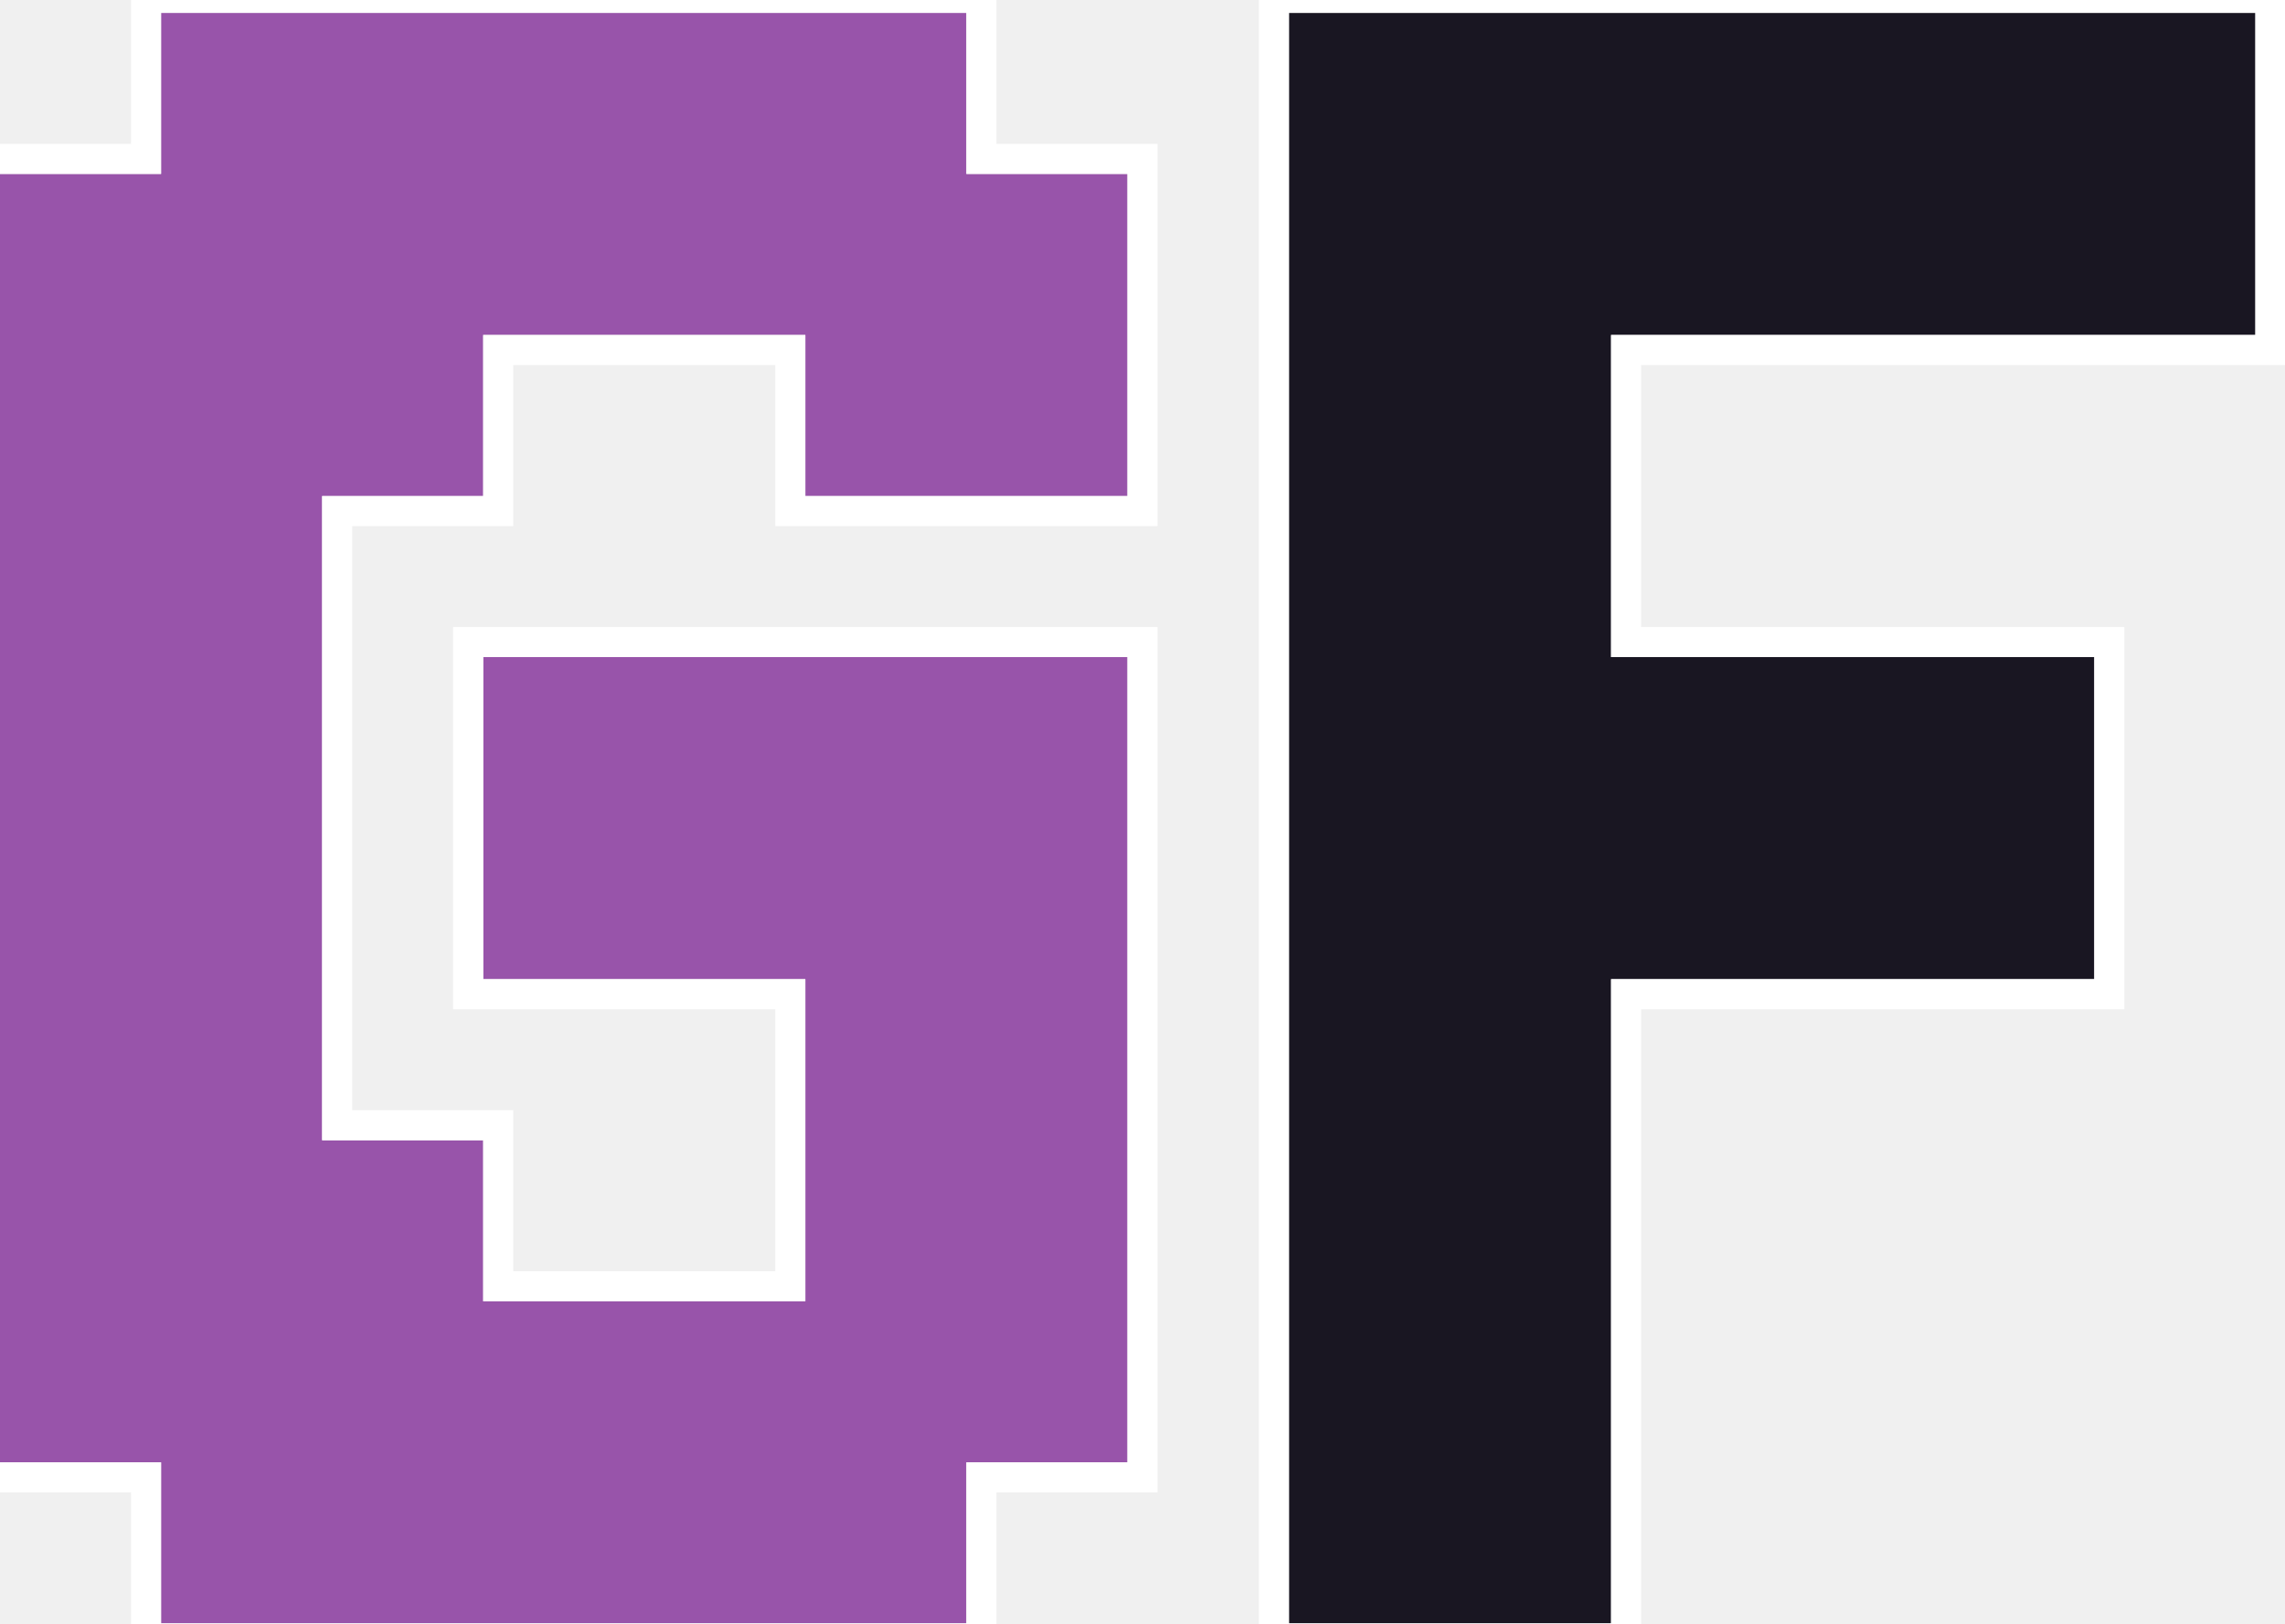
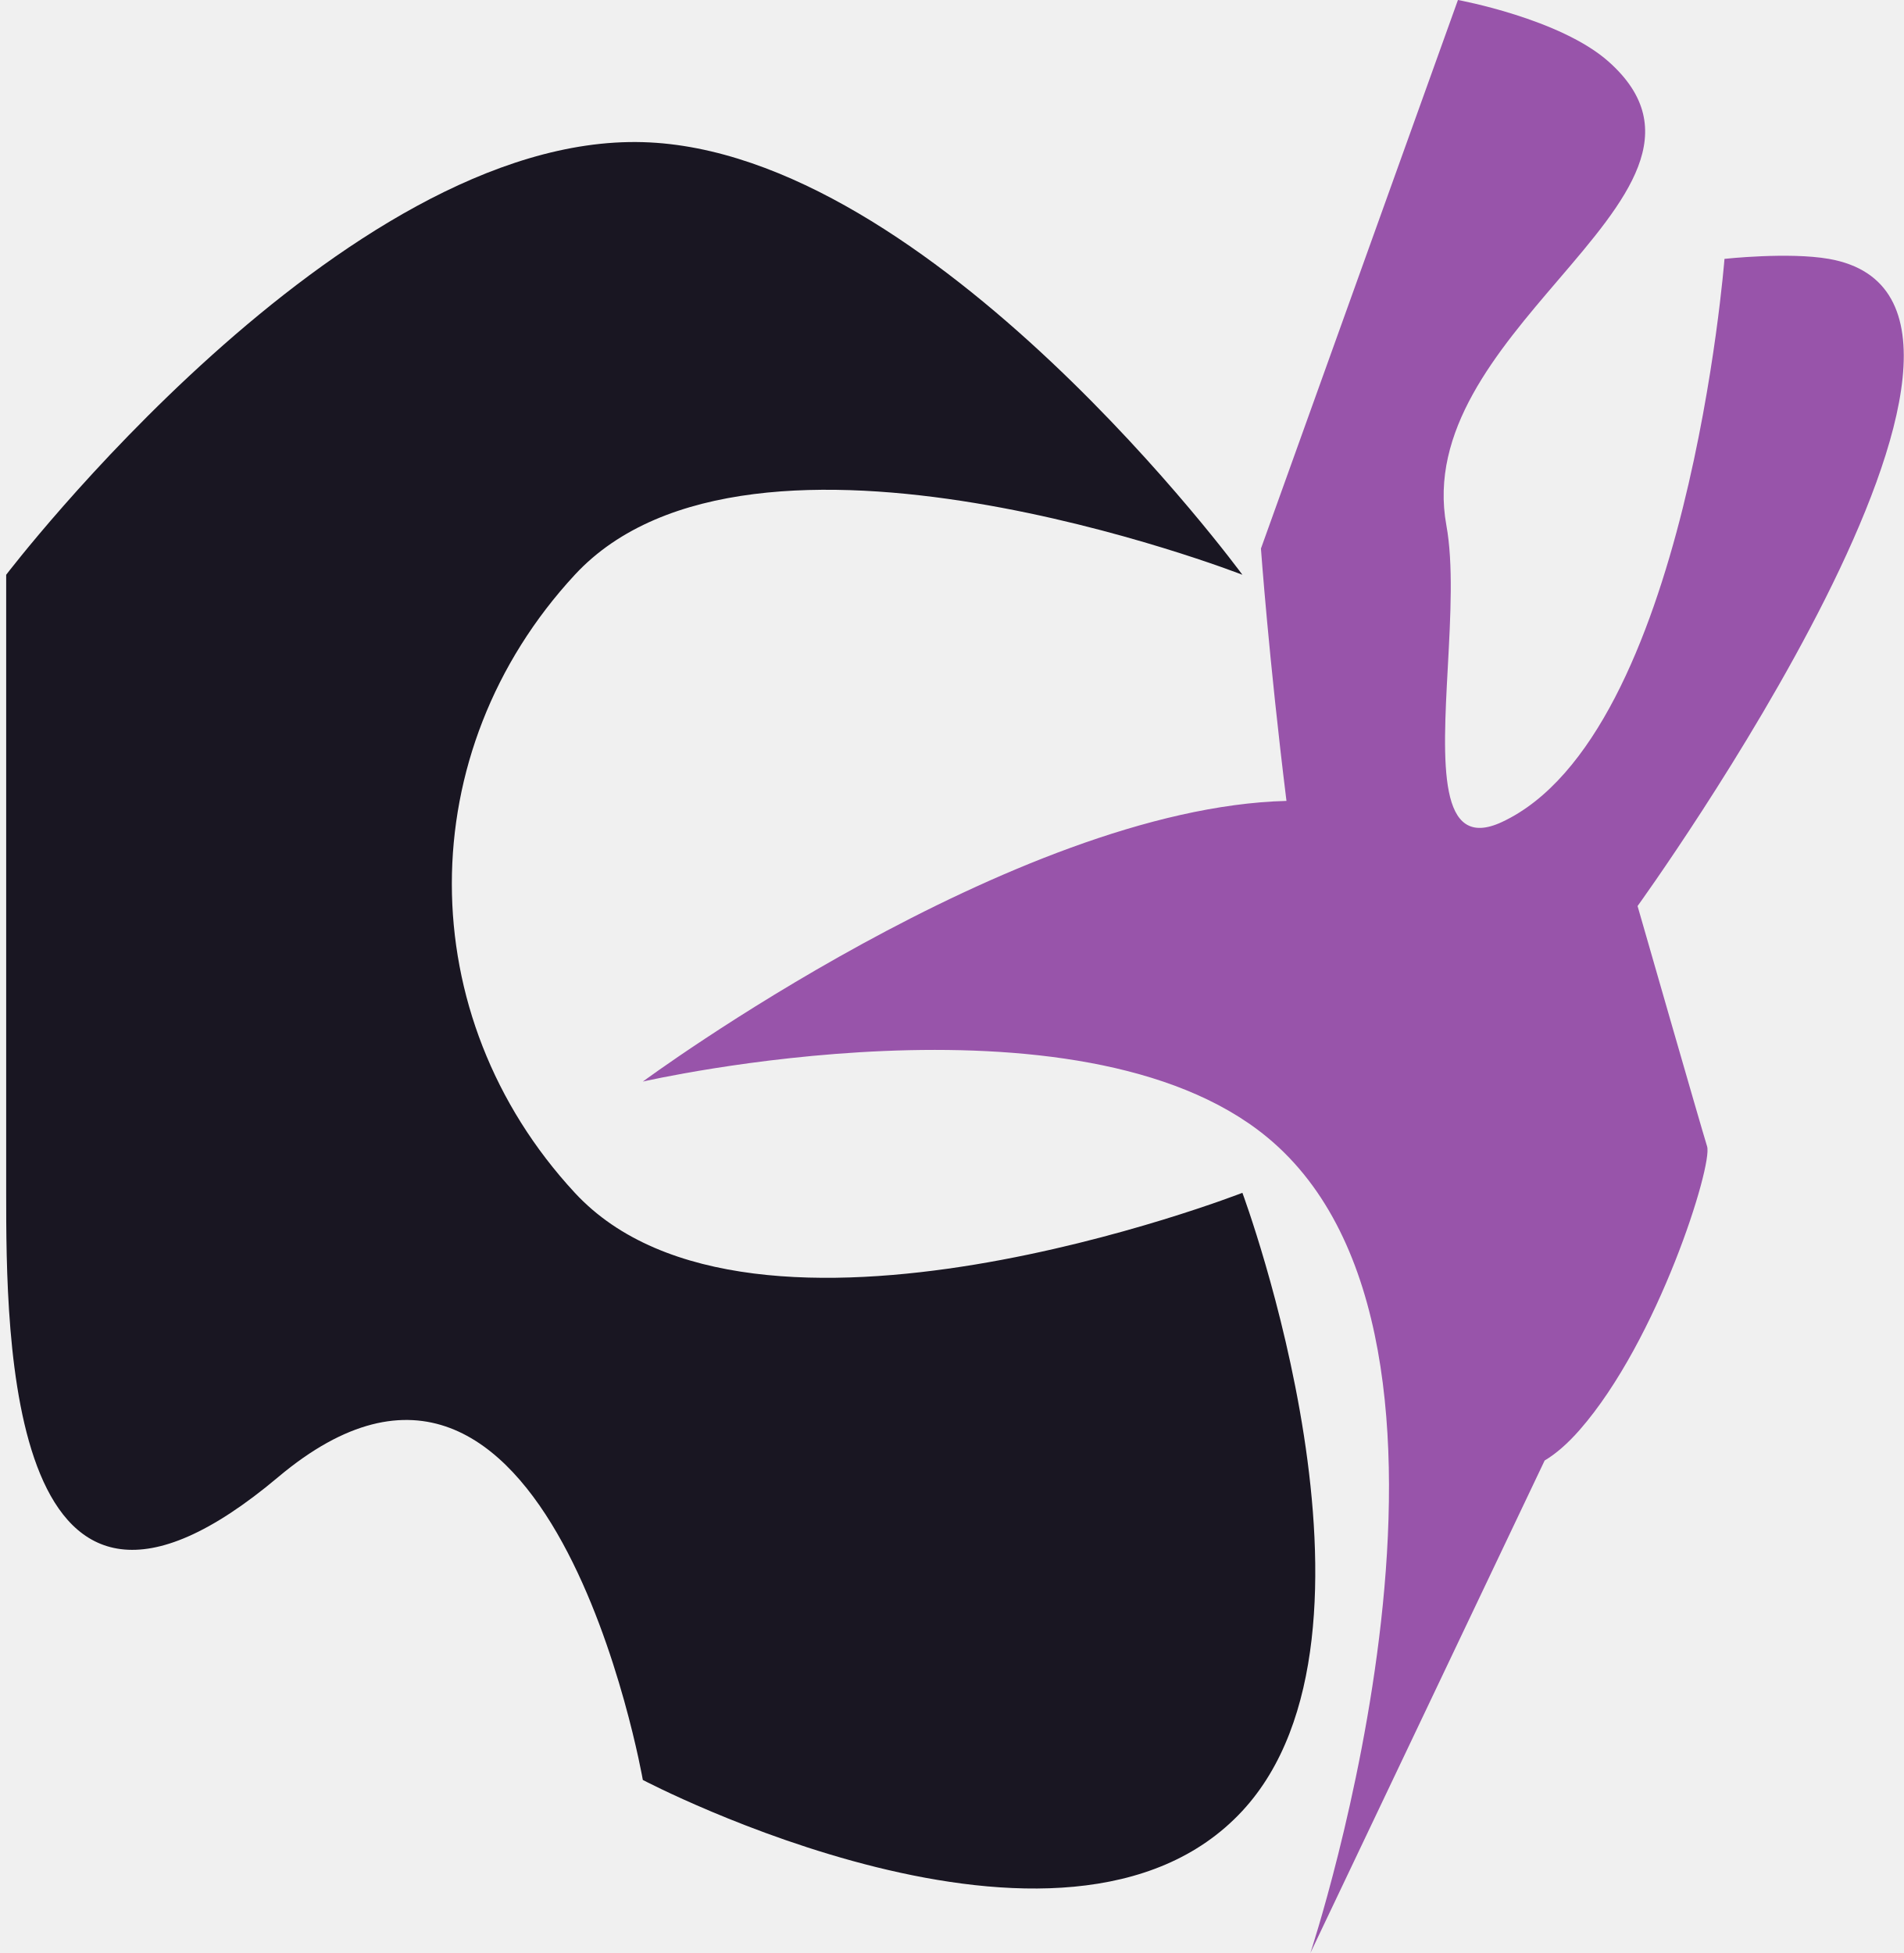
- <svg xmlns="http://www.w3.org/2000/svg" width="76" height="54" viewBox="0 0 76 54" fill="none">
-   <mask id="path-1-outside-1_14_2" maskUnits="userSpaceOnUse" x="-1" y="-1" width="78" height="56" fill="black">
-     <rect fill="white" x="-1" y="-1" width="78" height="56" />
-     <path d="M10.714 0.429H16.071V5.786H10.714V0.429ZM5.357 0.429H10.714V5.786H5.357V0.429ZM5.357 5.786H10.714V11.143H5.357V5.786ZM10.714 5.786H16.071V11.143H10.714V5.786ZM16.071 5.786H21.429V11.143H16.071V5.786ZM16.071 0.429H21.429V5.786H16.071V0.429ZM21.429 0.429H26.786V5.786H21.429V0.429ZM26.786 0.429H32.143V5.786H26.786V0.429ZM26.786 5.786H32.143V11.143H26.786V5.786ZM21.429 5.786H26.786V11.143H21.429V5.786ZM26.786 11.143H32.143V16.5H26.786V11.143ZM32.143 5.786H37.5V11.143H32.143V5.786ZM32.143 11.143H37.5V16.5H32.143V11.143ZM32.143 37.929H37.5V43.286H32.143V37.929ZM32.143 43.286H37.5V48.643H32.143V43.286ZM26.786 43.286H32.143V48.643H26.786V43.286ZM26.786 37.929H32.143V43.286H26.786V37.929ZM21.429 43.286H26.786V48.643H21.429V43.286ZM26.786 48.643H32.143V54H26.786V48.643ZM21.429 48.643H26.786V54H21.429V48.643ZM16.071 48.643H21.429V54H16.071V48.643ZM16.071 43.286H21.429V48.643H16.071V43.286ZM10.714 48.643H16.071V54H10.714V48.643ZM5.357 48.643H10.714V54H5.357V48.643ZM5.357 43.286H10.714V48.643H5.357V43.286ZM10.714 43.286H16.071V48.643H10.714V43.286ZM10.714 37.929H16.071V43.286H10.714V37.929ZM5.357 37.929H10.714V43.286H5.357V37.929ZM0 43.286H5.357V48.643H0V43.286ZM0 37.929H5.357V43.286H0V37.929ZM0 32.571H5.357V37.929H0V32.571ZM0 27.214H5.357V32.571H0V27.214ZM0 21.857H5.357V27.214H0V21.857ZM0 16.5H5.357V21.857H0V16.5ZM0 11.143H5.357V16.5H0V11.143ZM5.357 11.143H10.714V16.5H5.357V11.143ZM0 5.786H5.357V11.143H0V5.786ZM10.714 11.143H16.071V16.5H10.714V11.143ZM5.357 16.5H10.714V21.857H5.357V16.5ZM5.357 21.857H10.714V27.214H5.357V21.857ZM5.357 27.214H10.714V32.571H5.357V27.214ZM5.357 32.571H10.714V37.929H5.357V32.571ZM32.143 32.571H37.5V37.929H32.143V32.571ZM26.786 32.571H32.143V37.929H26.786V32.571ZM26.786 27.214H32.143V32.571H26.786V27.214ZM32.143 27.214H37.5V32.571H32.143V27.214ZM32.143 21.857H37.5V27.214H32.143V21.857ZM26.786 21.857H32.143V27.214H26.786V21.857ZM21.429 21.857H26.786V27.214H21.429V21.857ZM16.071 21.857H21.429V27.214H16.071V21.857ZM16.071 27.214H21.429V32.571H16.071V27.214ZM21.429 27.214H26.786V32.571H21.429V27.214Z" />
-     <path d="M42.871 0.429H48.228V5.786H42.871V0.429ZM48.228 0.429H53.585V5.786H48.228V0.429ZM48.228 5.786H53.585V11.143H48.228V5.786ZM48.228 11.143H53.585V16.5H48.228V11.143ZM48.228 16.5H53.585V21.857H48.228V16.5ZM42.871 16.5H48.228V21.857H42.871V16.5ZM42.871 11.143H48.228V16.5H42.871V11.143ZM42.871 5.786H48.228V11.143H42.871V5.786ZM42.871 21.857H48.228V27.214H42.871V21.857ZM42.871 27.214H48.228V32.571H42.871V27.214ZM42.871 32.571H48.228V37.929H42.871V32.571ZM48.228 27.214H53.585V32.571H48.228V27.214ZM48.228 21.857H53.585V27.214H48.228V21.857ZM48.228 32.571H53.585V37.929H48.228V32.571ZM48.228 37.929H53.585V43.286H48.228V37.929ZM42.871 43.286H48.228V48.643H42.871V43.286ZM42.871 37.929H48.228V43.286H42.871V37.929ZM42.871 48.643H48.228V54H42.871V48.643ZM48.228 48.643H53.585V54H48.228V48.643ZM48.228 43.286H53.585V48.643H48.228V43.286ZM53.585 0.429H58.943V5.786H53.585V0.429ZM58.943 0.429H64.3V5.786H58.943V0.429ZM64.3 0.429H69.657V5.786H64.3V0.429ZM69.657 0.429H75.014V5.786H69.657V0.429ZM64.3 5.786H69.657V11.143H64.3V5.786ZM58.943 5.786H64.3V11.143H58.943V5.786ZM53.585 5.786H58.943V11.143H53.585V5.786ZM53.585 27.214H58.943V32.571H53.585V27.214ZM58.943 21.857H64.3V27.214H58.943V21.857ZM53.585 21.857H58.943V27.214H53.585V21.857ZM58.943 27.214H64.3V32.571H58.943V27.214ZM69.657 5.786H75.014V11.143H69.657V5.786ZM64.3 21.857H69.657V27.214H64.3V21.857ZM64.3 27.214H69.657V32.571H64.3V27.214Z" />
-   </mask>
-   <path d="M10.714 0.429H16.071V5.786H10.714V0.429ZM5.357 0.429H10.714V5.786H5.357V0.429ZM5.357 5.786H10.714V11.143H5.357V5.786ZM10.714 5.786H16.071V11.143H10.714V5.786ZM16.071 5.786H21.429V11.143H16.071V5.786ZM16.071 0.429H21.429V5.786H16.071V0.429ZM21.429 0.429H26.786V5.786H21.429V0.429ZM26.786 0.429H32.143V5.786H26.786V0.429ZM26.786 5.786H32.143V11.143H26.786V5.786ZM21.429 5.786H26.786V11.143H21.429V5.786ZM26.786 11.143H32.143V16.5H26.786V11.143ZM32.143 5.786H37.5V11.143H32.143V5.786ZM32.143 11.143H37.5V16.5H32.143V11.143ZM32.143 37.929H37.5V43.286H32.143V37.929ZM32.143 43.286H37.5V48.643H32.143V43.286ZM26.786 43.286H32.143V48.643H26.786V43.286ZM26.786 37.929H32.143V43.286H26.786V37.929ZM21.429 43.286H26.786V48.643H21.429V43.286ZM26.786 48.643H32.143V54H26.786V48.643ZM21.429 48.643H26.786V54H21.429V48.643ZM16.071 48.643H21.429V54H16.071V48.643ZM16.071 43.286H21.429V48.643H16.071V43.286ZM10.714 48.643H16.071V54H10.714V48.643ZM5.357 48.643H10.714V54H5.357V48.643ZM5.357 43.286H10.714V48.643H5.357V43.286ZM10.714 43.286H16.071V48.643H10.714V43.286ZM10.714 37.929H16.071V43.286H10.714V37.929ZM5.357 37.929H10.714V43.286H5.357V37.929ZM0 43.286H5.357V48.643H0V43.286ZM0 37.929H5.357V43.286H0V37.929ZM0 32.571H5.357V37.929H0V32.571ZM0 27.214H5.357V32.571H0V27.214ZM0 21.857H5.357V27.214H0V21.857ZM0 16.5H5.357V21.857H0V16.5ZM0 11.143H5.357V16.5H0V11.143ZM5.357 11.143H10.714V16.5H5.357V11.143ZM0 5.786H5.357V11.143H0V5.786ZM10.714 11.143H16.071V16.5H10.714V11.143ZM5.357 16.5H10.714V21.857H5.357V16.5ZM5.357 21.857H10.714V27.214H5.357V21.857ZM5.357 27.214H10.714V32.571H5.357V27.214ZM5.357 32.571H10.714V37.929H5.357V32.571ZM32.143 32.571H37.5V37.929H32.143V32.571ZM26.786 32.571H32.143V37.929H26.786V32.571ZM26.786 27.214H32.143V32.571H26.786V27.214ZM32.143 27.214H37.5V32.571H32.143V27.214ZM32.143 21.857H37.5V27.214H32.143V21.857ZM26.786 21.857H32.143V27.214H26.786V21.857ZM21.429 21.857H26.786V27.214H21.429V21.857ZM16.071 21.857H21.429V27.214H16.071V21.857ZM16.071 27.214H21.429V32.571H16.071V27.214ZM21.429 27.214H26.786V32.571H21.429V27.214Z" fill="#9854AA" />
-   <path d="M42.871 0.429H48.228V5.786H42.871V0.429ZM48.228 0.429H53.585V5.786H48.228V0.429ZM48.228 5.786H53.585V11.143H48.228V5.786ZM48.228 11.143H53.585V16.5H48.228V11.143ZM48.228 16.5H53.585V21.857H48.228V16.5ZM42.871 16.5H48.228V21.857H42.871V16.5ZM42.871 11.143H48.228V16.5H42.871V11.143ZM42.871 5.786H48.228V11.143H42.871V5.786ZM42.871 21.857H48.228V27.214H42.871V21.857ZM42.871 27.214H48.228V32.571H42.871V27.214ZM42.871 32.571H48.228V37.929H42.871V32.571ZM48.228 27.214H53.585V32.571H48.228V27.214ZM48.228 21.857H53.585V27.214H48.228V21.857ZM48.228 32.571H53.585V37.929H48.228V32.571ZM48.228 37.929H53.585V43.286H48.228V37.929ZM42.871 43.286H48.228V48.643H42.871V43.286ZM42.871 37.929H48.228V43.286H42.871V37.929ZM42.871 48.643H48.228V54H42.871V48.643ZM48.228 48.643H53.585V54H48.228V48.643ZM48.228 43.286H53.585V48.643H48.228V43.286ZM53.585 0.429H58.943V5.786H53.585V0.429ZM58.943 0.429H64.3V5.786H58.943V0.429ZM64.3 0.429H69.657V5.786H64.3V0.429ZM69.657 0.429H75.014V5.786H69.657V0.429ZM64.3 5.786H69.657V11.143H64.3V5.786ZM58.943 5.786H64.3V11.143H58.943V5.786ZM53.585 5.786H58.943V11.143H53.585V5.786ZM53.585 27.214H58.943V32.571H53.585V27.214ZM58.943 21.857H64.3V27.214H58.943V21.857ZM53.585 21.857H58.943V27.214H53.585V21.857ZM58.943 27.214H64.3V32.571H58.943V27.214ZM69.657 5.786H75.014V11.143H69.657V5.786ZM64.3 21.857H69.657V27.214H64.3V21.857ZM64.3 27.214H69.657V32.571H64.3V27.214Z" fill="#191622" />
-   <path d="M10.714 0.429V-0.571H9.714V0.429H10.714ZM16.071 0.429H17.071V-0.571H16.071V0.429ZM16.071 5.786V6.786H17.071V5.786H16.071ZM10.714 5.786H9.714V6.786H10.714V5.786ZM5.357 0.429V-0.571H4.357V0.429H5.357ZM10.714 0.429H11.714V-0.571H10.714V0.429ZM10.714 5.786V6.786H11.714V5.786H10.714ZM5.357 5.786H4.357V6.786H5.357V5.786ZM5.357 5.786V4.786H4.357V5.786H5.357ZM10.714 5.786H11.714V4.786H10.714V5.786ZM10.714 11.143V12.143H11.714V11.143H10.714ZM5.357 11.143H4.357V12.143H5.357V11.143ZM10.714 5.786V4.786H9.714V5.786H10.714ZM16.071 5.786H17.071V4.786H16.071V5.786ZM16.071 11.143V12.143H17.071V11.143H16.071ZM10.714 11.143H9.714V12.143H10.714V11.143ZM16.071 5.786V4.786H15.071V5.786H16.071ZM21.429 5.786H22.429V4.786H21.429V5.786ZM21.429 11.143V12.143H22.429V11.143H21.429ZM16.071 11.143H15.071V12.143H16.071V11.143ZM16.071 0.429V-0.571H15.071V0.429H16.071ZM21.429 0.429H22.429V-0.571H21.429V0.429ZM21.429 5.786V6.786H22.429V5.786H21.429ZM16.071 5.786H15.071V6.786H16.071V5.786ZM21.429 0.429V-0.571H20.429V0.429H21.429ZM26.786 0.429H27.786V-0.571H26.786V0.429ZM26.786 5.786V6.786H27.786V5.786H26.786ZM21.429 5.786H20.429V6.786H21.429V5.786ZM26.786 0.429V-0.571H25.786V0.429H26.786ZM32.143 0.429H33.143V-0.571H32.143V0.429ZM32.143 5.786V6.786H33.143V5.786H32.143ZM26.786 5.786H25.786V6.786H26.786V5.786ZM26.786 5.786V4.786H25.786V5.786H26.786ZM32.143 5.786H33.143V4.786H32.143V5.786ZM32.143 11.143V12.143H33.143V11.143H32.143ZM26.786 11.143H25.786V12.143H26.786V11.143ZM21.429 5.786V4.786H20.429V5.786H21.429ZM26.786 5.786H27.786V4.786H26.786V5.786ZM26.786 11.143V12.143H27.786V11.143H26.786ZM21.429 11.143H20.429V12.143H21.429V11.143ZM26.786 11.143V10.143H25.786V11.143H26.786ZM32.143 11.143H33.143V10.143H32.143V11.143ZM32.143 16.5V17.5H33.143V16.5H32.143ZM26.786 16.5H25.786V17.5H26.786V16.5ZM32.143 5.786V4.786H31.143V5.786H32.143ZM37.5 5.786H38.5V4.786H37.5V5.786ZM37.5 11.143V12.143H38.5V11.143H37.5ZM32.143 11.143H31.143V12.143H32.143V11.143ZM32.143 11.143V10.143H31.143V11.143H32.143ZM37.5 11.143H38.5V10.143H37.5V11.143ZM37.5 16.5V17.5H38.5V16.5H37.5ZM32.143 16.5H31.143V17.5H32.143V16.5ZM32.143 37.929V36.929H31.143V37.929H32.143ZM37.5 37.929H38.5V36.929H37.5V37.929ZM37.5 43.286V44.286H38.5V43.286H37.5ZM32.143 43.286H31.143V44.286H32.143V43.286ZM32.143 43.286V42.286H31.143V43.286H32.143ZM37.5 43.286H38.5V42.286H37.5V43.286ZM37.5 48.643V49.643H38.5V48.643H37.5ZM32.143 48.643H31.143V49.643H32.143V48.643ZM26.786 43.286V42.286H25.786V43.286H26.786ZM32.143 43.286H33.143V42.286H32.143V43.286ZM32.143 48.643V49.643H33.143V48.643H32.143ZM26.786 48.643H25.786V49.643H26.786V48.643ZM26.786 37.929V36.929H25.786V37.929H26.786ZM32.143 37.929H33.143V36.929H32.143V37.929ZM32.143 43.286V44.286H33.143V43.286H32.143ZM26.786 43.286H25.786V44.286H26.786V43.286ZM21.429 43.286V42.286H20.429V43.286H21.429ZM26.786 43.286H27.786V42.286H26.786V43.286ZM26.786 48.643V49.643H27.786V48.643H26.786ZM21.429 48.643H20.429V49.643H21.429V48.643ZM26.786 48.643V47.643H25.786V48.643H26.786ZM32.143 48.643H33.143V47.643H32.143V48.643ZM32.143 54V55H33.143V54H32.143ZM26.786 54H25.786V55H26.786V54ZM21.429 48.643V47.643H20.429V48.643H21.429ZM26.786 48.643H27.786V47.643H26.786V48.643ZM26.786 54V55H27.786V54H26.786ZM21.429 54H20.429V55H21.429V54ZM16.071 48.643V47.643H15.071V48.643H16.071ZM21.429 48.643H22.429V47.643H21.429V48.643ZM21.429 54V55H22.429V54H21.429ZM16.071 54H15.071V55H16.071V54ZM16.071 43.286V42.286H15.071V43.286H16.071ZM21.429 43.286H22.429V42.286H21.429V43.286ZM21.429 48.643V49.643H22.429V48.643H21.429ZM16.071 48.643H15.071V49.643H16.071V48.643ZM10.714 48.643V47.643H9.714V48.643H10.714ZM16.071 48.643H17.071V47.643H16.071V48.643ZM16.071 54V55H17.071V54H16.071ZM10.714 54H9.714V55H10.714V54ZM5.357 48.643V47.643H4.357V48.643H5.357ZM10.714 48.643H11.714V47.643H10.714V48.643ZM10.714 54V55H11.714V54H10.714ZM5.357 54H4.357V55H5.357V54ZM5.357 43.286V42.286H4.357V43.286H5.357ZM10.714 43.286H11.714V42.286H10.714V43.286ZM10.714 48.643V49.643H11.714V48.643H10.714ZM5.357 48.643H4.357V49.643H5.357V48.643ZM10.714 43.286V42.286H9.714V43.286H10.714ZM16.071 43.286H17.071V42.286H16.071V43.286ZM16.071 48.643V49.643H17.071V48.643H16.071ZM10.714 48.643H9.714V49.643H10.714V48.643ZM10.714 37.929V36.929H9.714V37.929H10.714ZM16.071 37.929H17.071V36.929H16.071V37.929ZM16.071 43.286V44.286H17.071V43.286H16.071ZM10.714 43.286H9.714V44.286H10.714V43.286ZM5.357 37.929V36.929H4.357V37.929H5.357ZM10.714 37.929H11.714V36.929H10.714V37.929ZM10.714 43.286V44.286H11.714V43.286H10.714ZM5.357 43.286H4.357V44.286H5.357V43.286ZM0 43.286V42.286H-1V43.286H0ZM5.357 43.286H6.357V42.286H5.357V43.286ZM5.357 48.643V49.643H6.357V48.643H5.357ZM0 48.643H-1V49.643H0V48.643ZM0 37.929V36.929H-1V37.929H0ZM5.357 37.929H6.357V36.929H5.357V37.929ZM5.357 43.286V44.286H6.357V43.286H5.357ZM0 43.286H-1V44.286H0V43.286ZM0 32.571V31.571H-1V32.571H0ZM5.357 32.571H6.357V31.571H5.357V32.571ZM5.357 37.929V38.929H6.357V37.929H5.357ZM0 37.929H-1V38.929H0V37.929ZM0 27.214V26.214H-1V27.214H0ZM5.357 27.214H6.357V26.214H5.357V27.214ZM5.357 32.571V33.571H6.357V32.571H5.357ZM0 32.571H-1V33.571H0V32.571ZM0 21.857V20.857H-1V21.857H0ZM5.357 21.857H6.357V20.857H5.357V21.857ZM5.357 27.214V28.214H6.357V27.214H5.357ZM0 27.214H-1V28.214H0V27.214ZM0 16.5V15.5H-1V16.5H0ZM5.357 16.5H6.357V15.5H5.357V16.5ZM5.357 21.857V22.857H6.357V21.857H5.357ZM0 21.857H-1V22.857H0V21.857ZM0 11.143V10.143H-1V11.143H0ZM5.357 11.143H6.357V10.143H5.357V11.143ZM5.357 16.5V17.5H6.357V16.5H5.357ZM0 16.5H-1V17.5H0V16.5ZM5.357 11.143V10.143H4.357V11.143H5.357ZM10.714 11.143H11.714V10.143H10.714V11.143ZM10.714 16.5V17.5H11.714V16.5H10.714ZM5.357 16.5H4.357V17.5H5.357V16.5ZM0 5.786V4.786H-1V5.786H0ZM5.357 5.786H6.357V4.786H5.357V5.786ZM5.357 11.143V12.143H6.357V11.143H5.357ZM0 11.143H-1V12.143H0V11.143ZM10.714 11.143V10.143H9.714V11.143H10.714ZM16.071 11.143H17.071V10.143H16.071V11.143ZM16.071 16.5V17.5H17.071V16.5H16.071ZM10.714 16.5H9.714V17.5H10.714V16.5ZM5.357 16.5V15.5H4.357V16.5H5.357ZM10.714 16.5H11.714V15.5H10.714V16.5ZM10.714 21.857V22.857H11.714V21.857H10.714ZM5.357 21.857H4.357V22.857H5.357V21.857ZM5.357 21.857V20.857H4.357V21.857H5.357ZM10.714 21.857H11.714V20.857H10.714V21.857ZM10.714 27.214V28.214H11.714V27.214H10.714ZM5.357 27.214H4.357V28.214H5.357V27.214ZM5.357 27.214V26.214H4.357V27.214H5.357ZM10.714 27.214H11.714V26.214H10.714V27.214ZM10.714 32.571V33.571H11.714V32.571H10.714ZM5.357 32.571H4.357V33.571H5.357V32.571ZM5.357 32.571V31.571H4.357V32.571H5.357ZM10.714 32.571H11.714V31.571H10.714V32.571ZM10.714 37.929V38.929H11.714V37.929H10.714ZM5.357 37.929H4.357V38.929H5.357V37.929ZM32.143 32.571V31.571H31.143V32.571H32.143ZM37.5 32.571H38.5V31.571H37.5V32.571ZM37.5 37.929V38.929H38.5V37.929H37.5ZM32.143 37.929H31.143V38.929H32.143V37.929ZM26.786 32.571V31.571H25.786V32.571H26.786ZM32.143 32.571H33.143V31.571H32.143V32.571ZM32.143 37.929V38.929H33.143V37.929H32.143ZM26.786 37.929H25.786V38.929H26.786V37.929ZM26.786 27.214V26.214H25.786V27.214H26.786ZM32.143 27.214H33.143V26.214H32.143V27.214ZM32.143 32.571V33.571H33.143V32.571H32.143ZM26.786 32.571H25.786V33.571H26.786V32.571ZM32.143 27.214V26.214H31.143V27.214H32.143ZM37.5 27.214H38.5V26.214H37.5V27.214ZM37.5 32.571V33.571H38.5V32.571H37.5ZM32.143 32.571H31.143V33.571H32.143V32.571ZM32.143 21.857V20.857H31.143V21.857H32.143ZM37.5 21.857H38.5V20.857H37.5V21.857ZM37.5 27.214V28.214H38.5V27.214H37.5ZM32.143 27.214H31.143V28.214H32.143V27.214ZM26.786 21.857V20.857H25.786V21.857H26.786ZM32.143 21.857H33.143V20.857H32.143V21.857ZM32.143 27.214V28.214H33.143V27.214H32.143ZM26.786 27.214H25.786V28.214H26.786V27.214ZM21.429 21.857V20.857H20.429V21.857H21.429ZM26.786 21.857H27.786V20.857H26.786V21.857ZM26.786 27.214V28.214H27.786V27.214H26.786ZM21.429 27.214H20.429V28.214H21.429V27.214ZM16.071 21.857V20.857H15.071V21.857H16.071ZM21.429 21.857H22.429V20.857H21.429V21.857ZM21.429 27.214V28.214H22.429V27.214H21.429ZM16.071 27.214H15.071V28.214H16.071V27.214ZM16.071 27.214V26.214H15.071V27.214H16.071ZM21.429 27.214H22.429V26.214H21.429V27.214ZM21.429 32.571V33.571H22.429V32.571H21.429ZM16.071 32.571H15.071V33.571H16.071V32.571ZM21.429 27.214V26.214H20.429V27.214H21.429ZM26.786 27.214H27.786V26.214H26.786V27.214ZM26.786 32.571V33.571H27.786V32.571H26.786ZM21.429 32.571H20.429V33.571H21.429V32.571ZM10.714 1.429H16.071V-0.571H10.714V1.429ZM15.071 0.429V5.786H17.071V0.429H15.071ZM16.071 4.786H10.714V6.786H16.071V4.786ZM11.714 5.786V0.429H9.714V5.786H11.714ZM5.357 1.429H10.714V-0.571H5.357V1.429ZM9.714 0.429V5.786H11.714V0.429H9.714ZM10.714 4.786H5.357V6.786H10.714V4.786ZM6.357 5.786V0.429H4.357V5.786H6.357ZM5.357 6.786H10.714V4.786H5.357V6.786ZM9.714 5.786V11.143H11.714V5.786H9.714ZM10.714 10.143H5.357V12.143H10.714V10.143ZM6.357 11.143V5.786H4.357V11.143H6.357ZM10.714 6.786H16.071V4.786H10.714V6.786ZM15.071 5.786V11.143H17.071V5.786H15.071ZM16.071 10.143H10.714V12.143H16.071V10.143ZM11.714 11.143V5.786H9.714V11.143H11.714ZM16.071 6.786H21.429V4.786H16.071V6.786ZM20.429 5.786V11.143H22.429V5.786H20.429ZM21.429 10.143H16.071V12.143H21.429V10.143ZM17.071 11.143V5.786H15.071V11.143H17.071ZM16.071 1.429H21.429V-0.571H16.071V1.429ZM20.429 0.429V5.786H22.429V0.429H20.429ZM21.429 4.786H16.071V6.786H21.429V4.786ZM17.071 5.786V0.429H15.071V5.786H17.071ZM21.429 1.429H26.786V-0.571H21.429V1.429ZM25.786 0.429V5.786H27.786V0.429H25.786ZM26.786 4.786H21.429V6.786H26.786V4.786ZM22.429 5.786V0.429H20.429V5.786H22.429ZM26.786 1.429H32.143V-0.571H26.786V1.429ZM31.143 0.429V5.786H33.143V0.429H31.143ZM32.143 4.786H26.786V6.786H32.143V4.786ZM27.786 5.786V0.429H25.786V5.786H27.786ZM26.786 6.786H32.143V4.786H26.786V6.786ZM31.143 5.786V11.143H33.143V5.786H31.143ZM32.143 10.143H26.786V12.143H32.143V10.143ZM27.786 11.143V5.786H25.786V11.143H27.786ZM21.429 6.786H26.786V4.786H21.429V6.786ZM25.786 5.786V11.143H27.786V5.786H25.786ZM26.786 10.143H21.429V12.143H26.786V10.143ZM22.429 11.143V5.786H20.429V11.143H22.429ZM26.786 12.143H32.143V10.143H26.786V12.143ZM31.143 11.143V16.5H33.143V11.143H31.143ZM32.143 15.5H26.786V17.5H32.143V15.5ZM27.786 16.5V11.143H25.786V16.5H27.786ZM32.143 6.786H37.5V4.786H32.143V6.786ZM36.5 5.786V11.143H38.5V5.786H36.5ZM37.5 10.143H32.143V12.143H37.5V10.143ZM33.143 11.143V5.786H31.143V11.143H33.143ZM32.143 12.143H37.5V10.143H32.143V12.143ZM36.5 11.143V16.5H38.5V11.143H36.5ZM37.5 15.5H32.143V17.5H37.5V15.5ZM33.143 16.5V11.143H31.143V16.5H33.143ZM32.143 38.929H37.5V36.929H32.143V38.929ZM36.5 37.929V43.286H38.5V37.929H36.5ZM37.5 42.286H32.143V44.286H37.5V42.286ZM33.143 43.286V37.929H31.143V43.286H33.143ZM32.143 44.286H37.5V42.286H32.143V44.286ZM36.5 43.286V48.643H38.5V43.286H36.5ZM37.5 47.643H32.143V49.643H37.5V47.643ZM33.143 48.643V43.286H31.143V48.643H33.143ZM26.786 44.286H32.143V42.286H26.786V44.286ZM31.143 43.286V48.643H33.143V43.286H31.143ZM32.143 47.643H26.786V49.643H32.143V47.643ZM27.786 48.643V43.286H25.786V48.643H27.786ZM26.786 38.929H32.143V36.929H26.786V38.929ZM31.143 37.929V43.286H33.143V37.929H31.143ZM32.143 42.286H26.786V44.286H32.143V42.286ZM27.786 43.286V37.929H25.786V43.286H27.786ZM21.429 44.286H26.786V42.286H21.429V44.286ZM25.786 43.286V48.643H27.786V43.286H25.786ZM26.786 47.643H21.429V49.643H26.786V47.643ZM22.429 48.643V43.286H20.429V48.643H22.429ZM26.786 49.643H32.143V47.643H26.786V49.643ZM31.143 48.643V54H33.143V48.643H31.143ZM32.143 53H26.786V55H32.143V53ZM27.786 54V48.643H25.786V54H27.786ZM21.429 49.643H26.786V47.643H21.429V49.643ZM25.786 48.643V54H27.786V48.643H25.786ZM26.786 53H21.429V55H26.786V53ZM22.429 54V48.643H20.429V54H22.429ZM16.071 49.643H21.429V47.643H16.071V49.643ZM20.429 48.643V54H22.429V48.643H20.429ZM21.429 53H16.071V55H21.429V53ZM17.071 54V48.643H15.071V54H17.071ZM16.071 44.286H21.429V42.286H16.071V44.286ZM20.429 43.286V48.643H22.429V43.286H20.429ZM21.429 47.643H16.071V49.643H21.429V47.643ZM17.071 48.643V43.286H15.071V48.643H17.071ZM10.714 49.643H16.071V47.643H10.714V49.643ZM15.071 48.643V54H17.071V48.643H15.071ZM16.071 53H10.714V55H16.071V53ZM11.714 54V48.643H9.714V54H11.714ZM5.357 49.643H10.714V47.643H5.357V49.643ZM9.714 48.643V54H11.714V48.643H9.714ZM10.714 53H5.357V55H10.714V53ZM6.357 54V48.643H4.357V54H6.357ZM5.357 44.286H10.714V42.286H5.357V44.286ZM9.714 43.286V48.643H11.714V43.286H9.714ZM10.714 47.643H5.357V49.643H10.714V47.643ZM6.357 48.643V43.286H4.357V48.643H6.357ZM10.714 44.286H16.071V42.286H10.714V44.286ZM15.071 43.286V48.643H17.071V43.286H15.071ZM16.071 47.643H10.714V49.643H16.071V47.643ZM11.714 48.643V43.286H9.714V48.643H11.714ZM10.714 38.929H16.071V36.929H10.714V38.929ZM15.071 37.929V43.286H17.071V37.929H15.071ZM16.071 42.286H10.714V44.286H16.071V42.286ZM11.714 43.286V37.929H9.714V43.286H11.714ZM5.357 38.929H10.714V36.929H5.357V38.929ZM9.714 37.929V43.286H11.714V37.929H9.714ZM10.714 42.286H5.357V44.286H10.714V42.286ZM6.357 43.286V37.929H4.357V43.286H6.357ZM0 44.286H5.357V42.286H0V44.286ZM4.357 43.286V48.643H6.357V43.286H4.357ZM5.357 47.643H0V49.643H5.357V47.643ZM1 48.643V43.286H-1V48.643H1ZM0 38.929H5.357V36.929H0V38.929ZM4.357 37.929V43.286H6.357V37.929H4.357ZM5.357 42.286H0V44.286H5.357V42.286ZM1 43.286V37.929H-1V43.286H1ZM0 33.571H5.357V31.571H0V33.571ZM4.357 32.571V37.929H6.357V32.571H4.357ZM5.357 36.929H0V38.929H5.357V36.929ZM1 37.929V32.571H-1V37.929H1ZM0 28.214H5.357V26.214H0V28.214ZM4.357 27.214V32.571H6.357V27.214H4.357ZM5.357 31.571H0V33.571H5.357V31.571ZM1 32.571V27.214H-1V32.571H1ZM0 22.857H5.357V20.857H0V22.857ZM4.357 21.857V27.214H6.357V21.857H4.357ZM5.357 26.214H0V28.214H5.357V26.214ZM1 27.214V21.857H-1V27.214H1ZM0 17.5H5.357V15.5H0V17.5ZM4.357 16.5V21.857H6.357V16.5H4.357ZM5.357 20.857H0V22.857H5.357V20.857ZM1 21.857V16.5H-1V21.857H1ZM0 12.143H5.357V10.143H0V12.143ZM4.357 11.143V16.5H6.357V11.143H4.357ZM5.357 15.5H0V17.5H5.357V15.5ZM1 16.5V11.143H-1V16.5H1ZM5.357 12.143H10.714V10.143H5.357V12.143ZM9.714 11.143V16.5H11.714V11.143H9.714ZM10.714 15.5H5.357V17.5H10.714V15.5ZM6.357 16.5V11.143H4.357V16.5H6.357ZM0 6.786H5.357V4.786H0V6.786ZM4.357 5.786V11.143H6.357V5.786H4.357ZM5.357 10.143H0V12.143H5.357V10.143ZM1 11.143V5.786H-1V11.143H1ZM10.714 12.143H16.071V10.143H10.714V12.143ZM15.071 11.143V16.5H17.071V11.143H15.071ZM16.071 15.5H10.714V17.5H16.071V15.5ZM11.714 16.5V11.143H9.714V16.5H11.714ZM5.357 17.5H10.714V15.5H5.357V17.5ZM9.714 16.5V21.857H11.714V16.5H9.714ZM10.714 20.857H5.357V22.857H10.714V20.857ZM6.357 21.857V16.5H4.357V21.857H6.357ZM5.357 22.857H10.714V20.857H5.357V22.857ZM9.714 21.857V27.214H11.714V21.857H9.714ZM10.714 26.214H5.357V28.214H10.714V26.214ZM6.357 27.214V21.857H4.357V27.214H6.357ZM5.357 28.214H10.714V26.214H5.357V28.214ZM9.714 27.214V32.571H11.714V27.214H9.714ZM10.714 31.571H5.357V33.571H10.714V31.571ZM6.357 32.571V27.214H4.357V32.571H6.357ZM5.357 33.571H10.714V31.571H5.357V33.571ZM9.714 32.571V37.929H11.714V32.571H9.714ZM10.714 36.929H5.357V38.929H10.714V36.929ZM6.357 37.929V32.571H4.357V37.929H6.357ZM32.143 33.571H37.5V31.571H32.143V33.571ZM36.5 32.571V37.929H38.5V32.571H36.5ZM37.5 36.929H32.143V38.929H37.5V36.929ZM33.143 37.929V32.571H31.143V37.929H33.143ZM26.786 33.571H32.143V31.571H26.786V33.571ZM31.143 32.571V37.929H33.143V32.571H31.143ZM32.143 36.929H26.786V38.929H32.143V36.929ZM27.786 37.929V32.571H25.786V37.929H27.786ZM26.786 28.214H32.143V26.214H26.786V28.214ZM31.143 27.214V32.571H33.143V27.214H31.143ZM32.143 31.571H26.786V33.571H32.143V31.571ZM27.786 32.571V27.214H25.786V32.571H27.786ZM32.143 28.214H37.5V26.214H32.143V28.214ZM36.5 27.214V32.571H38.5V27.214H36.5ZM37.5 31.571H32.143V33.571H37.5V31.571ZM33.143 32.571V27.214H31.143V32.571H33.143ZM32.143 22.857H37.5V20.857H32.143V22.857ZM36.5 21.857V27.214H38.5V21.857H36.5ZM37.5 26.214H32.143V28.214H37.5V26.214ZM33.143 27.214V21.857H31.143V27.214H33.143ZM26.786 22.857H32.143V20.857H26.786V22.857ZM31.143 21.857V27.214H33.143V21.857H31.143ZM32.143 26.214H26.786V28.214H32.143V26.214ZM27.786 27.214V21.857H25.786V27.214H27.786ZM21.429 22.857H26.786V20.857H21.429V22.857ZM25.786 21.857V27.214H27.786V21.857H25.786ZM26.786 26.214H21.429V28.214H26.786V26.214ZM22.429 27.214V21.857H20.429V27.214H22.429ZM16.071 22.857H21.429V20.857H16.071V22.857ZM20.429 21.857V27.214H22.429V21.857H20.429ZM21.429 26.214H16.071V28.214H21.429V26.214ZM17.071 27.214V21.857H15.071V27.214H17.071ZM16.071 28.214H21.429V26.214H16.071V28.214ZM20.429 27.214V32.571H22.429V27.214H20.429ZM21.429 31.571H16.071V33.571H21.429V31.571ZM17.071 32.571V27.214H15.071V32.571H17.071ZM21.429 28.214H26.786V26.214H21.429V28.214ZM25.786 27.214V32.571H27.786V27.214H25.786ZM26.786 31.571H21.429V33.571H26.786V31.571ZM22.429 32.571V27.214H20.429V32.571H22.429ZM42.871 0.429V-0.571H41.871V0.429H42.871ZM48.228 0.429H49.228V-0.571H48.228V0.429ZM48.228 5.786V6.786H49.228V5.786H48.228ZM42.871 5.786H41.871V6.786H42.871V5.786ZM48.228 0.429V-0.571H47.228V0.429H48.228ZM53.585 0.429H54.585V-0.571H53.585V0.429ZM53.585 5.786V6.786H54.585V5.786H53.585ZM48.228 5.786H47.228V6.786H48.228V5.786ZM48.228 5.786V4.786H47.228V5.786H48.228ZM53.585 5.786H54.585V4.786H53.585V5.786ZM53.585 11.143V12.143H54.585V11.143H53.585ZM48.228 11.143H47.228V12.143H48.228V11.143ZM48.228 11.143V10.143H47.228V11.143H48.228ZM53.585 11.143H54.585V10.143H53.585V11.143ZM53.585 16.5V17.5H54.585V16.5H53.585ZM48.228 16.5H47.228V17.5H48.228V16.5ZM48.228 16.5V15.5H47.228V16.5H48.228ZM53.585 16.5H54.585V15.5H53.585V16.5ZM53.585 21.857V22.857H54.585V21.857H53.585ZM48.228 21.857H47.228V22.857H48.228V21.857ZM42.871 16.5V15.5H41.871V16.5H42.871ZM48.228 16.5H49.228V15.5H48.228V16.5ZM48.228 21.857V22.857H49.228V21.857H48.228ZM42.871 21.857H41.871V22.857H42.871V21.857ZM42.871 11.143V10.143H41.871V11.143H42.871ZM48.228 11.143H49.228V10.143H48.228V11.143ZM48.228 16.5V17.5H49.228V16.5H48.228ZM42.871 16.5H41.871V17.5H42.871V16.5ZM42.871 5.786V4.786H41.871V5.786H42.871ZM48.228 5.786H49.228V4.786H48.228V5.786ZM48.228 11.143V12.143H49.228V11.143H48.228ZM42.871 11.143H41.871V12.143H42.871V11.143ZM42.871 21.857V20.857H41.871V21.857H42.871ZM48.228 21.857H49.228V20.857H48.228V21.857ZM48.228 27.214V28.214H49.228V27.214H48.228ZM42.871 27.214H41.871V28.214H42.871V27.214ZM42.871 27.214V26.214H41.871V27.214H42.871ZM48.228 27.214H49.228V26.214H48.228V27.214ZM48.228 32.571V33.571H49.228V32.571H48.228ZM42.871 32.571H41.871V33.571H42.871V32.571ZM42.871 32.571V31.571H41.871V32.571H42.871ZM48.228 32.571H49.228V31.571H48.228V32.571ZM48.228 37.929V38.929H49.228V37.929H48.228ZM42.871 37.929H41.871V38.929H42.871V37.929ZM48.228 27.214V26.214H47.228V27.214H48.228ZM53.585 27.214H54.585V26.214H53.585V27.214ZM53.585 32.571V33.571H54.585V32.571H53.585ZM48.228 32.571H47.228V33.571H48.228V32.571ZM48.228 21.857V20.857H47.228V21.857H48.228ZM53.585 21.857H54.585V20.857H53.585V21.857ZM53.585 27.214V28.214H54.585V27.214H53.585ZM48.228 27.214H47.228V28.214H48.228V27.214ZM48.228 32.571V31.571H47.228V32.571H48.228ZM53.585 32.571H54.585V31.571H53.585V32.571ZM53.585 37.929V38.929H54.585V37.929H53.585ZM48.228 37.929H47.228V38.929H48.228V37.929ZM48.228 37.929V36.929H47.228V37.929H48.228ZM53.585 37.929H54.585V36.929H53.585V37.929ZM53.585 43.286V44.286H54.585V43.286H53.585ZM48.228 43.286H47.228V44.286H48.228V43.286ZM42.871 43.286V42.286H41.871V43.286H42.871ZM48.228 43.286H49.228V42.286H48.228V43.286ZM48.228 48.643V49.643H49.228V48.643H48.228ZM42.871 48.643H41.871V49.643H42.871V48.643ZM42.871 37.929V36.929H41.871V37.929H42.871ZM48.228 37.929H49.228V36.929H48.228V37.929ZM48.228 43.286V44.286H49.228V43.286H48.228ZM42.871 43.286H41.871V44.286H42.871V43.286ZM42.871 48.643V47.643H41.871V48.643H42.871ZM48.228 48.643H49.228V47.643H48.228V48.643ZM48.228 54V55H49.228V54H48.228ZM42.871 54H41.871V55H42.871V54ZM48.228 48.643V47.643H47.228V48.643H48.228ZM53.585 48.643H54.585V47.643H53.585V48.643ZM53.585 54V55H54.585V54H53.585ZM48.228 54H47.228V55H48.228V54ZM48.228 43.286V42.286H47.228V43.286H48.228ZM53.585 43.286H54.585V42.286H53.585V43.286ZM53.585 48.643V49.643H54.585V48.643H53.585ZM48.228 48.643H47.228V49.643H48.228V48.643ZM53.585 0.429V-0.571H52.585V0.429H53.585ZM58.943 0.429H59.943V-0.571H58.943V0.429ZM58.943 5.786V6.786H59.943V5.786H58.943ZM53.585 5.786H52.585V6.786H53.585V5.786ZM58.943 0.429V-0.571H57.943V0.429H58.943ZM64.3 0.429H65.3V-0.571H64.3V0.429ZM64.3 5.786V6.786H65.3V5.786H64.3ZM58.943 5.786H57.943V6.786H58.943V5.786ZM64.3 0.429V-0.571H63.3V0.429H64.3ZM69.657 0.429H70.657V-0.571H69.657V0.429ZM69.657 5.786V6.786H70.657V5.786H69.657ZM64.3 5.786H63.3V6.786H64.3V5.786ZM69.657 0.429V-0.571H68.657V0.429H69.657ZM75.014 0.429H76.014V-0.571H75.014V0.429ZM75.014 5.786V6.786H76.014V5.786H75.014ZM69.657 5.786H68.657V6.786H69.657V5.786ZM64.3 5.786V4.786H63.3V5.786H64.3ZM69.657 5.786H70.657V4.786H69.657V5.786ZM69.657 11.143V12.143H70.657V11.143H69.657ZM64.3 11.143H63.3V12.143H64.3V11.143ZM58.943 5.786V4.786H57.943V5.786H58.943ZM64.3 5.786H65.3V4.786H64.3V5.786ZM64.3 11.143V12.143H65.3V11.143H64.3ZM58.943 11.143H57.943V12.143H58.943V11.143ZM53.585 5.786V4.786H52.585V5.786H53.585ZM58.943 5.786H59.943V4.786H58.943V5.786ZM58.943 11.143V12.143H59.943V11.143H58.943ZM53.585 11.143H52.585V12.143H53.585V11.143ZM53.585 27.214V26.214H52.585V27.214H53.585ZM58.943 27.214H59.943V26.214H58.943V27.214ZM58.943 32.571V33.571H59.943V32.571H58.943ZM53.585 32.571H52.585V33.571H53.585V32.571ZM58.943 21.857V20.857H57.943V21.857H58.943ZM64.3 21.857H65.3V20.857H64.3V21.857ZM64.3 27.214V28.214H65.3V27.214H64.3ZM58.943 27.214H57.943V28.214H58.943V27.214ZM53.585 21.857V20.857H52.585V21.857H53.585ZM58.943 21.857H59.943V20.857H58.943V21.857ZM58.943 27.214V28.214H59.943V27.214H58.943ZM53.585 27.214H52.585V28.214H53.585V27.214ZM58.943 27.214V26.214H57.943V27.214H58.943ZM64.3 27.214H65.3V26.214H64.3V27.214ZM64.3 32.571V33.571H65.3V32.571H64.3ZM58.943 32.571H57.943V33.571H58.943V32.571ZM69.657 5.786V4.786H68.657V5.786H69.657ZM75.014 5.786H76.014V4.786H75.014V5.786ZM75.014 11.143V12.143H76.014V11.143H75.014ZM69.657 11.143H68.657V12.143H69.657V11.143ZM64.3 21.857V20.857H63.3V21.857H64.3ZM69.657 21.857H70.657V20.857H69.657V21.857ZM69.657 27.214V28.214H70.657V27.214H69.657ZM64.3 27.214H63.3V28.214H64.3V27.214ZM64.3 27.214V26.214H63.3V27.214H64.3ZM69.657 27.214H70.657V26.214H69.657V27.214ZM69.657 32.571V33.571H70.657V32.571H69.657ZM64.3 32.571H63.3V33.571H64.3V32.571ZM42.871 1.429H48.228V-0.571H42.871V1.429ZM47.228 0.429V5.786H49.228V0.429H47.228ZM48.228 4.786H42.871V6.786H48.228V4.786ZM43.871 5.786V0.429H41.871V5.786H43.871ZM48.228 1.429H53.585V-0.571H48.228V1.429ZM52.585 0.429V5.786H54.585V0.429H52.585ZM53.585 4.786H48.228V6.786H53.585V4.786ZM49.228 5.786V0.429H47.228V5.786H49.228ZM48.228 6.786H53.585V4.786H48.228V6.786ZM52.585 5.786V11.143H54.585V5.786H52.585ZM53.585 10.143H48.228V12.143H53.585V10.143ZM49.228 11.143V5.786H47.228V11.143H49.228ZM48.228 12.143H53.585V10.143H48.228V12.143ZM52.585 11.143V16.5H54.585V11.143H52.585ZM53.585 15.5H48.228V17.5H53.585V15.5ZM49.228 16.5V11.143H47.228V16.5H49.228ZM48.228 17.5H53.585V15.5H48.228V17.5ZM52.585 16.5V21.857H54.585V16.5H52.585ZM53.585 20.857H48.228V22.857H53.585V20.857ZM49.228 21.857V16.5H47.228V21.857H49.228ZM42.871 17.5H48.228V15.5H42.871V17.5ZM47.228 16.5V21.857H49.228V16.5H47.228ZM48.228 20.857H42.871V22.857H48.228V20.857ZM43.871 21.857V16.5H41.871V21.857H43.871ZM42.871 12.143H48.228V10.143H42.871V12.143ZM47.228 11.143V16.5H49.228V11.143H47.228ZM48.228 15.5H42.871V17.5H48.228V15.5ZM43.871 16.5V11.143H41.871V16.5H43.871ZM42.871 6.786H48.228V4.786H42.871V6.786ZM47.228 5.786V11.143H49.228V5.786H47.228ZM48.228 10.143H42.871V12.143H48.228V10.143ZM43.871 11.143V5.786H41.871V11.143H43.871ZM42.871 22.857H48.228V20.857H42.871V22.857ZM47.228 21.857V27.214H49.228V21.857H47.228ZM48.228 26.214H42.871V28.214H48.228V26.214ZM43.871 27.214V21.857H41.871V27.214H43.871ZM42.871 28.214H48.228V26.214H42.871V28.214ZM47.228 27.214V32.571H49.228V27.214H47.228ZM48.228 31.571H42.871V33.571H48.228V31.571ZM43.871 32.571V27.214H41.871V32.571H43.871ZM42.871 33.571H48.228V31.571H42.871V33.571ZM47.228 32.571V37.929H49.228V32.571H47.228ZM48.228 36.929H42.871V38.929H48.228V36.929ZM43.871 37.929V32.571H41.871V37.929H43.871ZM48.228 28.214H53.585V26.214H48.228V28.214ZM52.585 27.214V32.571H54.585V27.214H52.585ZM53.585 31.571H48.228V33.571H53.585V31.571ZM49.228 32.571V27.214H47.228V32.571H49.228ZM48.228 22.857H53.585V20.857H48.228V22.857ZM52.585 21.857V27.214H54.585V21.857H52.585ZM53.585 26.214H48.228V28.214H53.585V26.214ZM49.228 27.214V21.857H47.228V27.214H49.228ZM48.228 33.571H53.585V31.571H48.228V33.571ZM52.585 32.571V37.929H54.585V32.571H52.585ZM53.585 36.929H48.228V38.929H53.585V36.929ZM49.228 37.929V32.571H47.228V37.929H49.228ZM48.228 38.929H53.585V36.929H48.228V38.929ZM52.585 37.929V43.286H54.585V37.929H52.585ZM53.585 42.286H48.228V44.286H53.585V42.286ZM49.228 43.286V37.929H47.228V43.286H49.228ZM42.871 44.286H48.228V42.286H42.871V44.286ZM47.228 43.286V48.643H49.228V43.286H47.228ZM48.228 47.643H42.871V49.643H48.228V47.643ZM43.871 48.643V43.286H41.871V48.643H43.871ZM42.871 38.929H48.228V36.929H42.871V38.929ZM47.228 37.929V43.286H49.228V37.929H47.228ZM48.228 42.286H42.871V44.286H48.228V42.286ZM43.871 43.286V37.929H41.871V43.286H43.871ZM42.871 49.643H48.228V47.643H42.871V49.643ZM47.228 48.643V54H49.228V48.643H47.228ZM48.228 53H42.871V55H48.228V53ZM43.871 54V48.643H41.871V54H43.871ZM48.228 49.643H53.585V47.643H48.228V49.643ZM52.585 48.643V54H54.585V48.643H52.585ZM53.585 53H48.228V55H53.585V53ZM49.228 54V48.643H47.228V54H49.228ZM48.228 44.286H53.585V42.286H48.228V44.286ZM52.585 43.286V48.643H54.585V43.286H52.585ZM53.585 47.643H48.228V49.643H53.585V47.643ZM49.228 48.643V43.286H47.228V48.643H49.228ZM53.585 1.429H58.943V-0.571H53.585V1.429ZM57.943 0.429V5.786H59.943V0.429H57.943ZM58.943 4.786H53.585V6.786H58.943V4.786ZM54.585 5.786V0.429H52.585V5.786H54.585ZM58.943 1.429H64.3V-0.571H58.943V1.429ZM63.3 0.429V5.786H65.3V0.429H63.3ZM64.3 4.786H58.943V6.786H64.3V4.786ZM59.943 5.786V0.429H57.943V5.786H59.943ZM64.3 1.429H69.657V-0.571H64.3V1.429ZM68.657 0.429V5.786H70.657V0.429H68.657ZM69.657 4.786H64.3V6.786H69.657V4.786ZM65.3 5.786V0.429H63.3V5.786H65.3ZM69.657 1.429H75.014V-0.571H69.657V1.429ZM74.014 0.429V5.786H76.014V0.429H74.014ZM75.014 4.786H69.657V6.786H75.014V4.786ZM70.657 5.786V0.429H68.657V5.786H70.657ZM64.3 6.786H69.657V4.786H64.3V6.786ZM68.657 5.786V11.143H70.657V5.786H68.657ZM69.657 10.143H64.3V12.143H69.657V10.143ZM65.3 11.143V5.786H63.3V11.143H65.3ZM58.943 6.786H64.3V4.786H58.943V6.786ZM63.3 5.786V11.143H65.3V5.786H63.3ZM64.3 10.143H58.943V12.143H64.3V10.143ZM59.943 11.143V5.786H57.943V11.143H59.943ZM53.585 6.786H58.943V4.786H53.585V6.786ZM57.943 5.786V11.143H59.943V5.786H57.943ZM58.943 10.143H53.585V12.143H58.943V10.143ZM54.585 11.143V5.786H52.585V11.143H54.585ZM53.585 28.214H58.943V26.214H53.585V28.214ZM57.943 27.214V32.571H59.943V27.214H57.943ZM58.943 31.571H53.585V33.571H58.943V31.571ZM54.585 32.571V27.214H52.585V32.571H54.585ZM58.943 22.857H64.3V20.857H58.943V22.857ZM63.3 21.857V27.214H65.3V21.857H63.3ZM64.3 26.214H58.943V28.214H64.3V26.214ZM59.943 27.214V21.857H57.943V27.214H59.943ZM53.585 22.857H58.943V20.857H53.585V22.857ZM57.943 21.857V27.214H59.943V21.857H57.943ZM58.943 26.214H53.585V28.214H58.943V26.214ZM54.585 27.214V21.857H52.585V27.214H54.585ZM58.943 28.214H64.3V26.214H58.943V28.214ZM63.3 27.214V32.571H65.3V27.214H63.3ZM64.3 31.571H58.943V33.571H64.3V31.571ZM59.943 32.571V27.214H57.943V32.571H59.943ZM69.657 6.786H75.014V4.786H69.657V6.786ZM74.014 5.786V11.143H76.014V5.786H74.014ZM75.014 10.143H69.657V12.143H75.014V10.143ZM70.657 11.143V5.786H68.657V11.143H70.657ZM64.3 22.857H69.657V20.857H64.3V22.857ZM68.657 21.857V27.214H70.657V21.857H68.657ZM69.657 26.214H64.3V28.214H69.657V26.214ZM65.3 27.214V21.857H63.3V27.214H65.3ZM64.3 28.214H69.657V26.214H64.3V28.214ZM68.657 27.214V32.571H70.657V27.214H68.657ZM69.657 31.571H64.3V33.571H69.657V31.571ZM65.3 32.571V27.214H63.3V32.571H65.3Z" fill="white" mask="url(#path-1-outside-1_14_2)" />
+ <svg xmlns="http://www.w3.org/2000/svg" width="154" height="158" viewBox="0 0 154 158" fill="none">
+   <path d="M0.5 46.5C0.5 46.5 27.693 10.814 52 11.5C75.348 12.159 100.5 46.5 100.5 46.5C100.5 46.5 60.828 31.026 46.5 46.5C33.234 60.828 33.234 82.172 46.5 96.5C60.828 111.974 100.5 96.5 100.5 96.5C100.5 96.5 113.766 132.172 100.5 146.5C86.172 161.974 52 144 52 144C52 144 44.5 101 22.5 119.5C0.5 138 0.5 108 0.5 96.5C0.5 76.974 0.5 46.5 0.5 46.5Z" fill="#191622" />
+   <path fill-rule="evenodd" clip-rule="evenodd" d="M117.936 0L102 44.379C102 44.379 102.632 53.209 104.065 64.794C82 65.357 52 87.5 52 87.5C52 87.5 87.224 79.404 102.5 92C122.414 108.42 106 158 106 158L124.95 118.156C125.861 117.613 126.804 116.798 127.779 115.685C134.14 108.419 138.559 94.243 138.091 92.747C137.622 91.251 132.466 73.3 132.466 73.3C132.466 73.3 167.814 24.413 147.934 20.943C144.682 20.375 139.497 20.943 139.497 20.943C139.497 20.943 136.5 59.5 121.5 66.5C116.307 68.924 116.696 61.735 117.117 53.955C117.338 49.863 117.568 45.607 117 42.5C115.603 34.859 121.109 28.422 126.053 22.643C131.571 16.192 136.389 10.56 130.123 4.986C126.211 1.507 117.936 0 117.936 0Z" fill="#9854AA" />
</svg>
